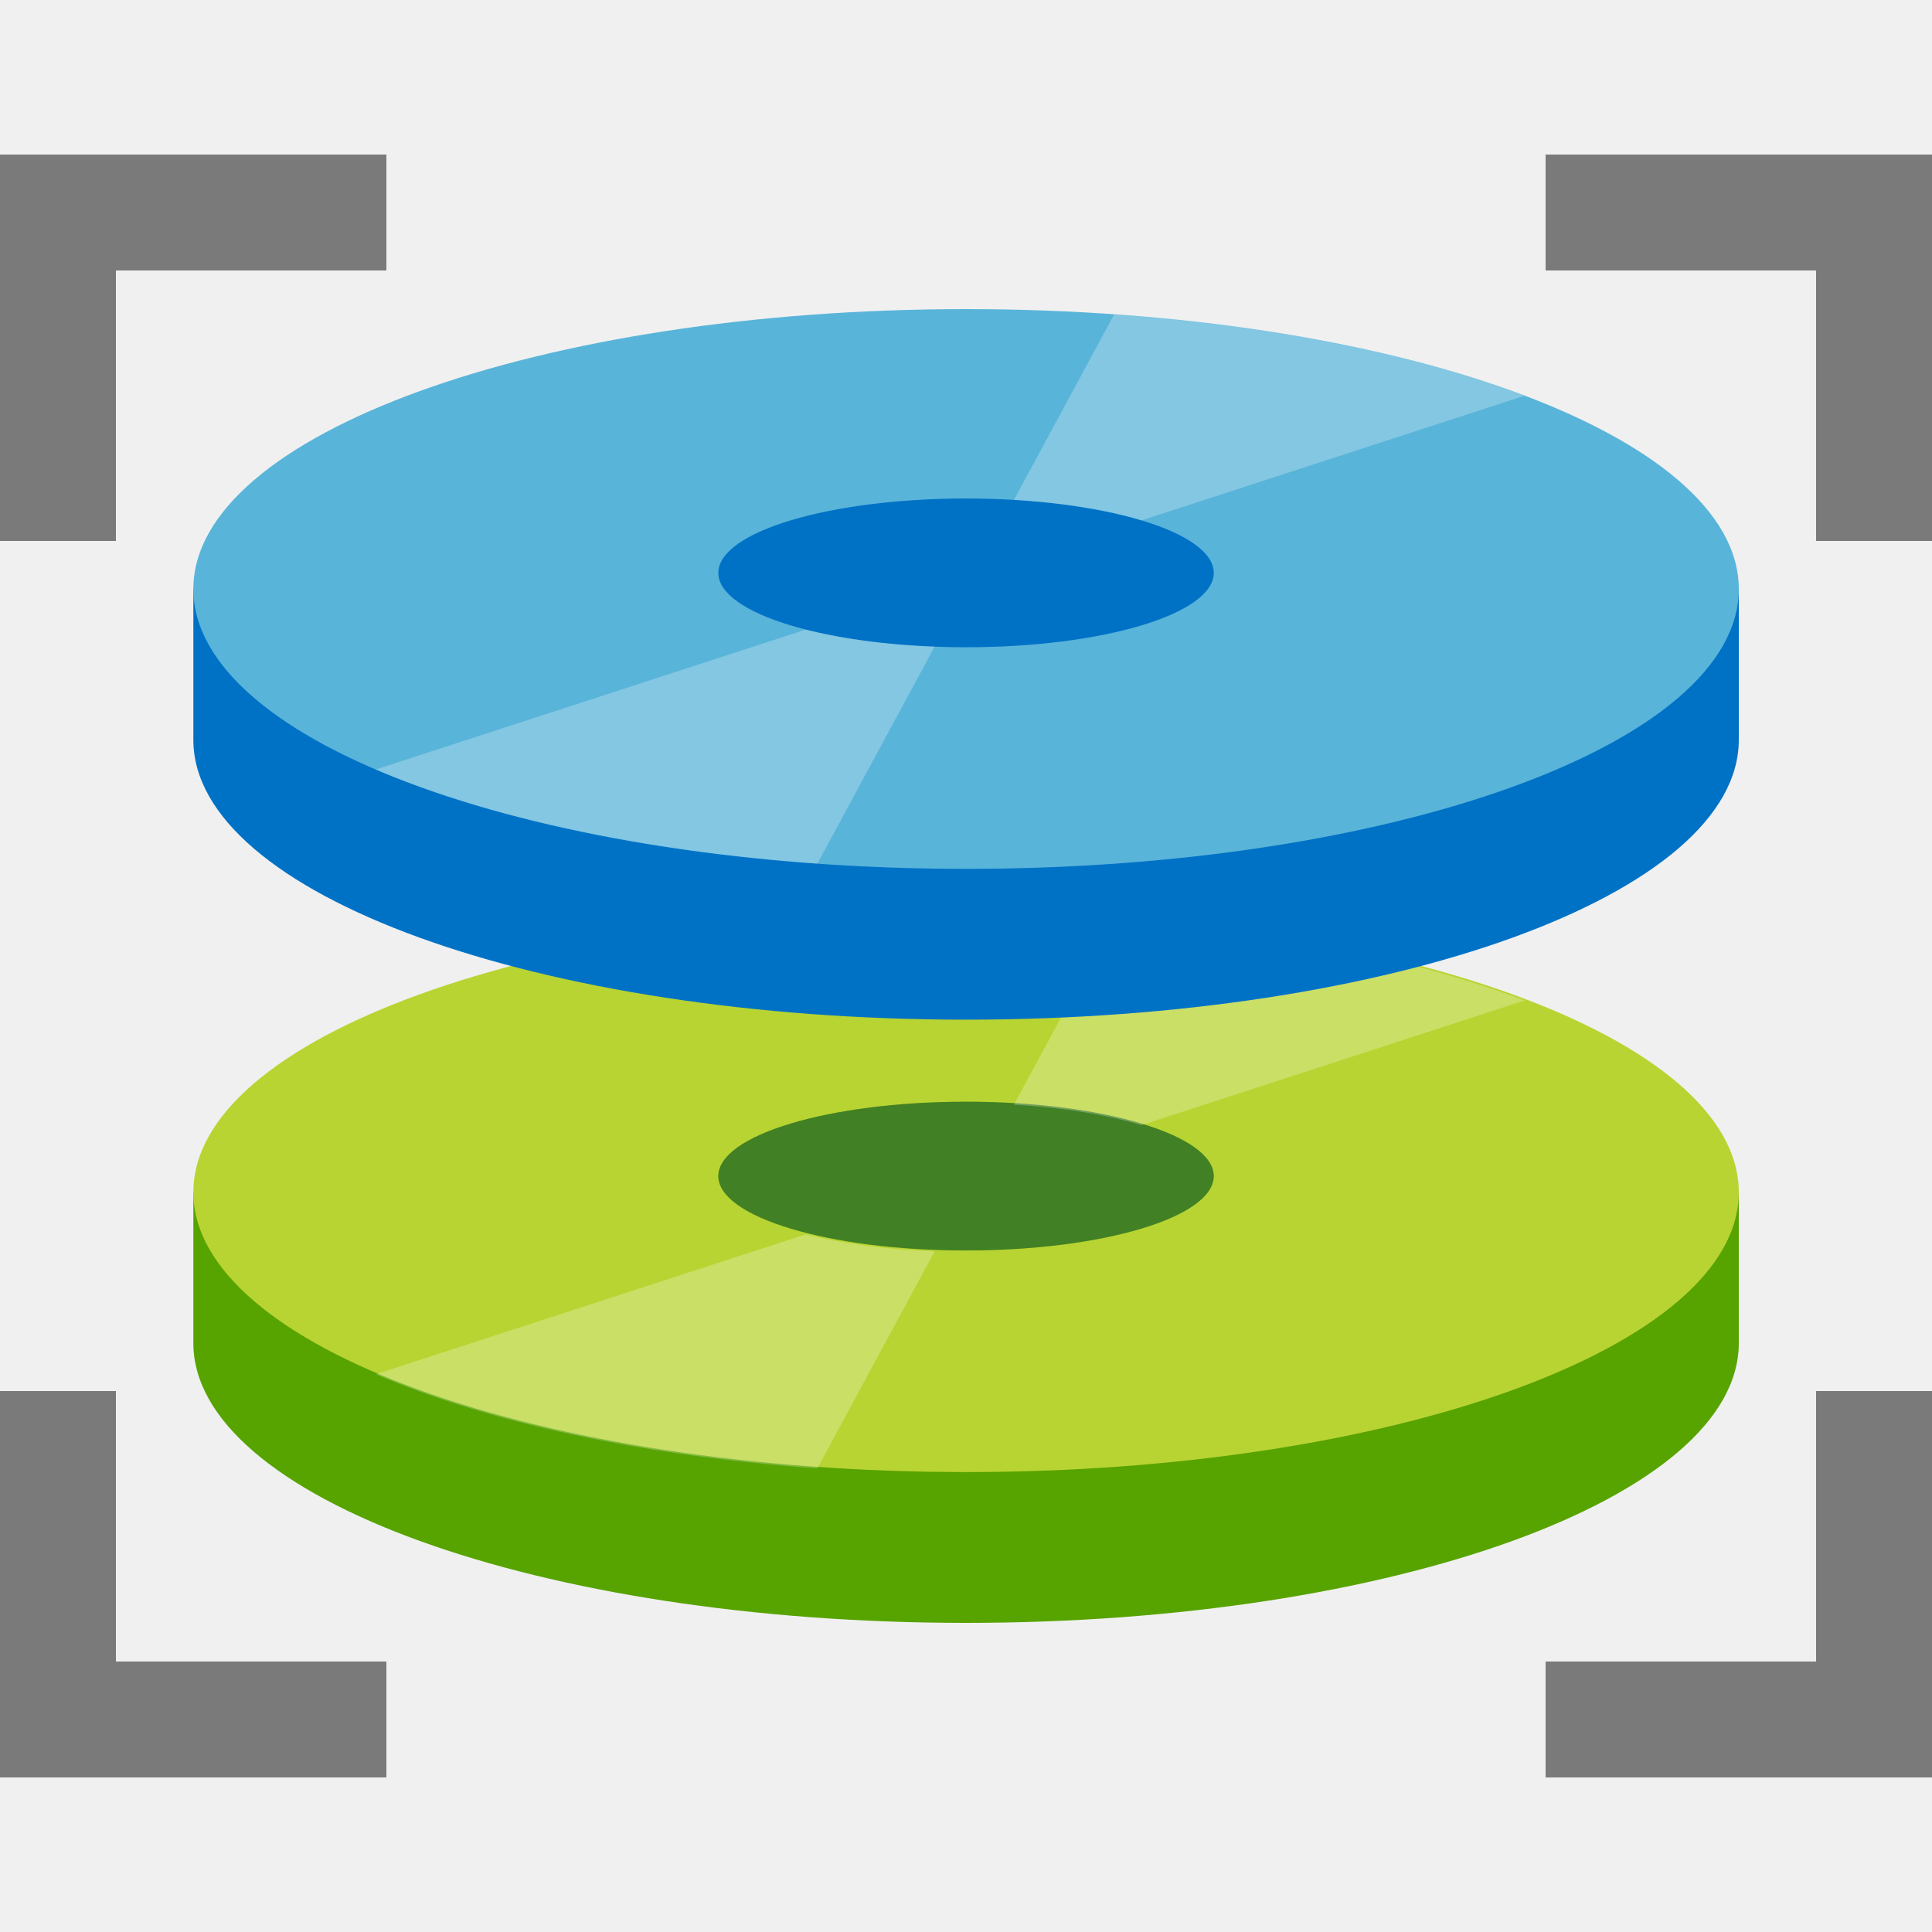
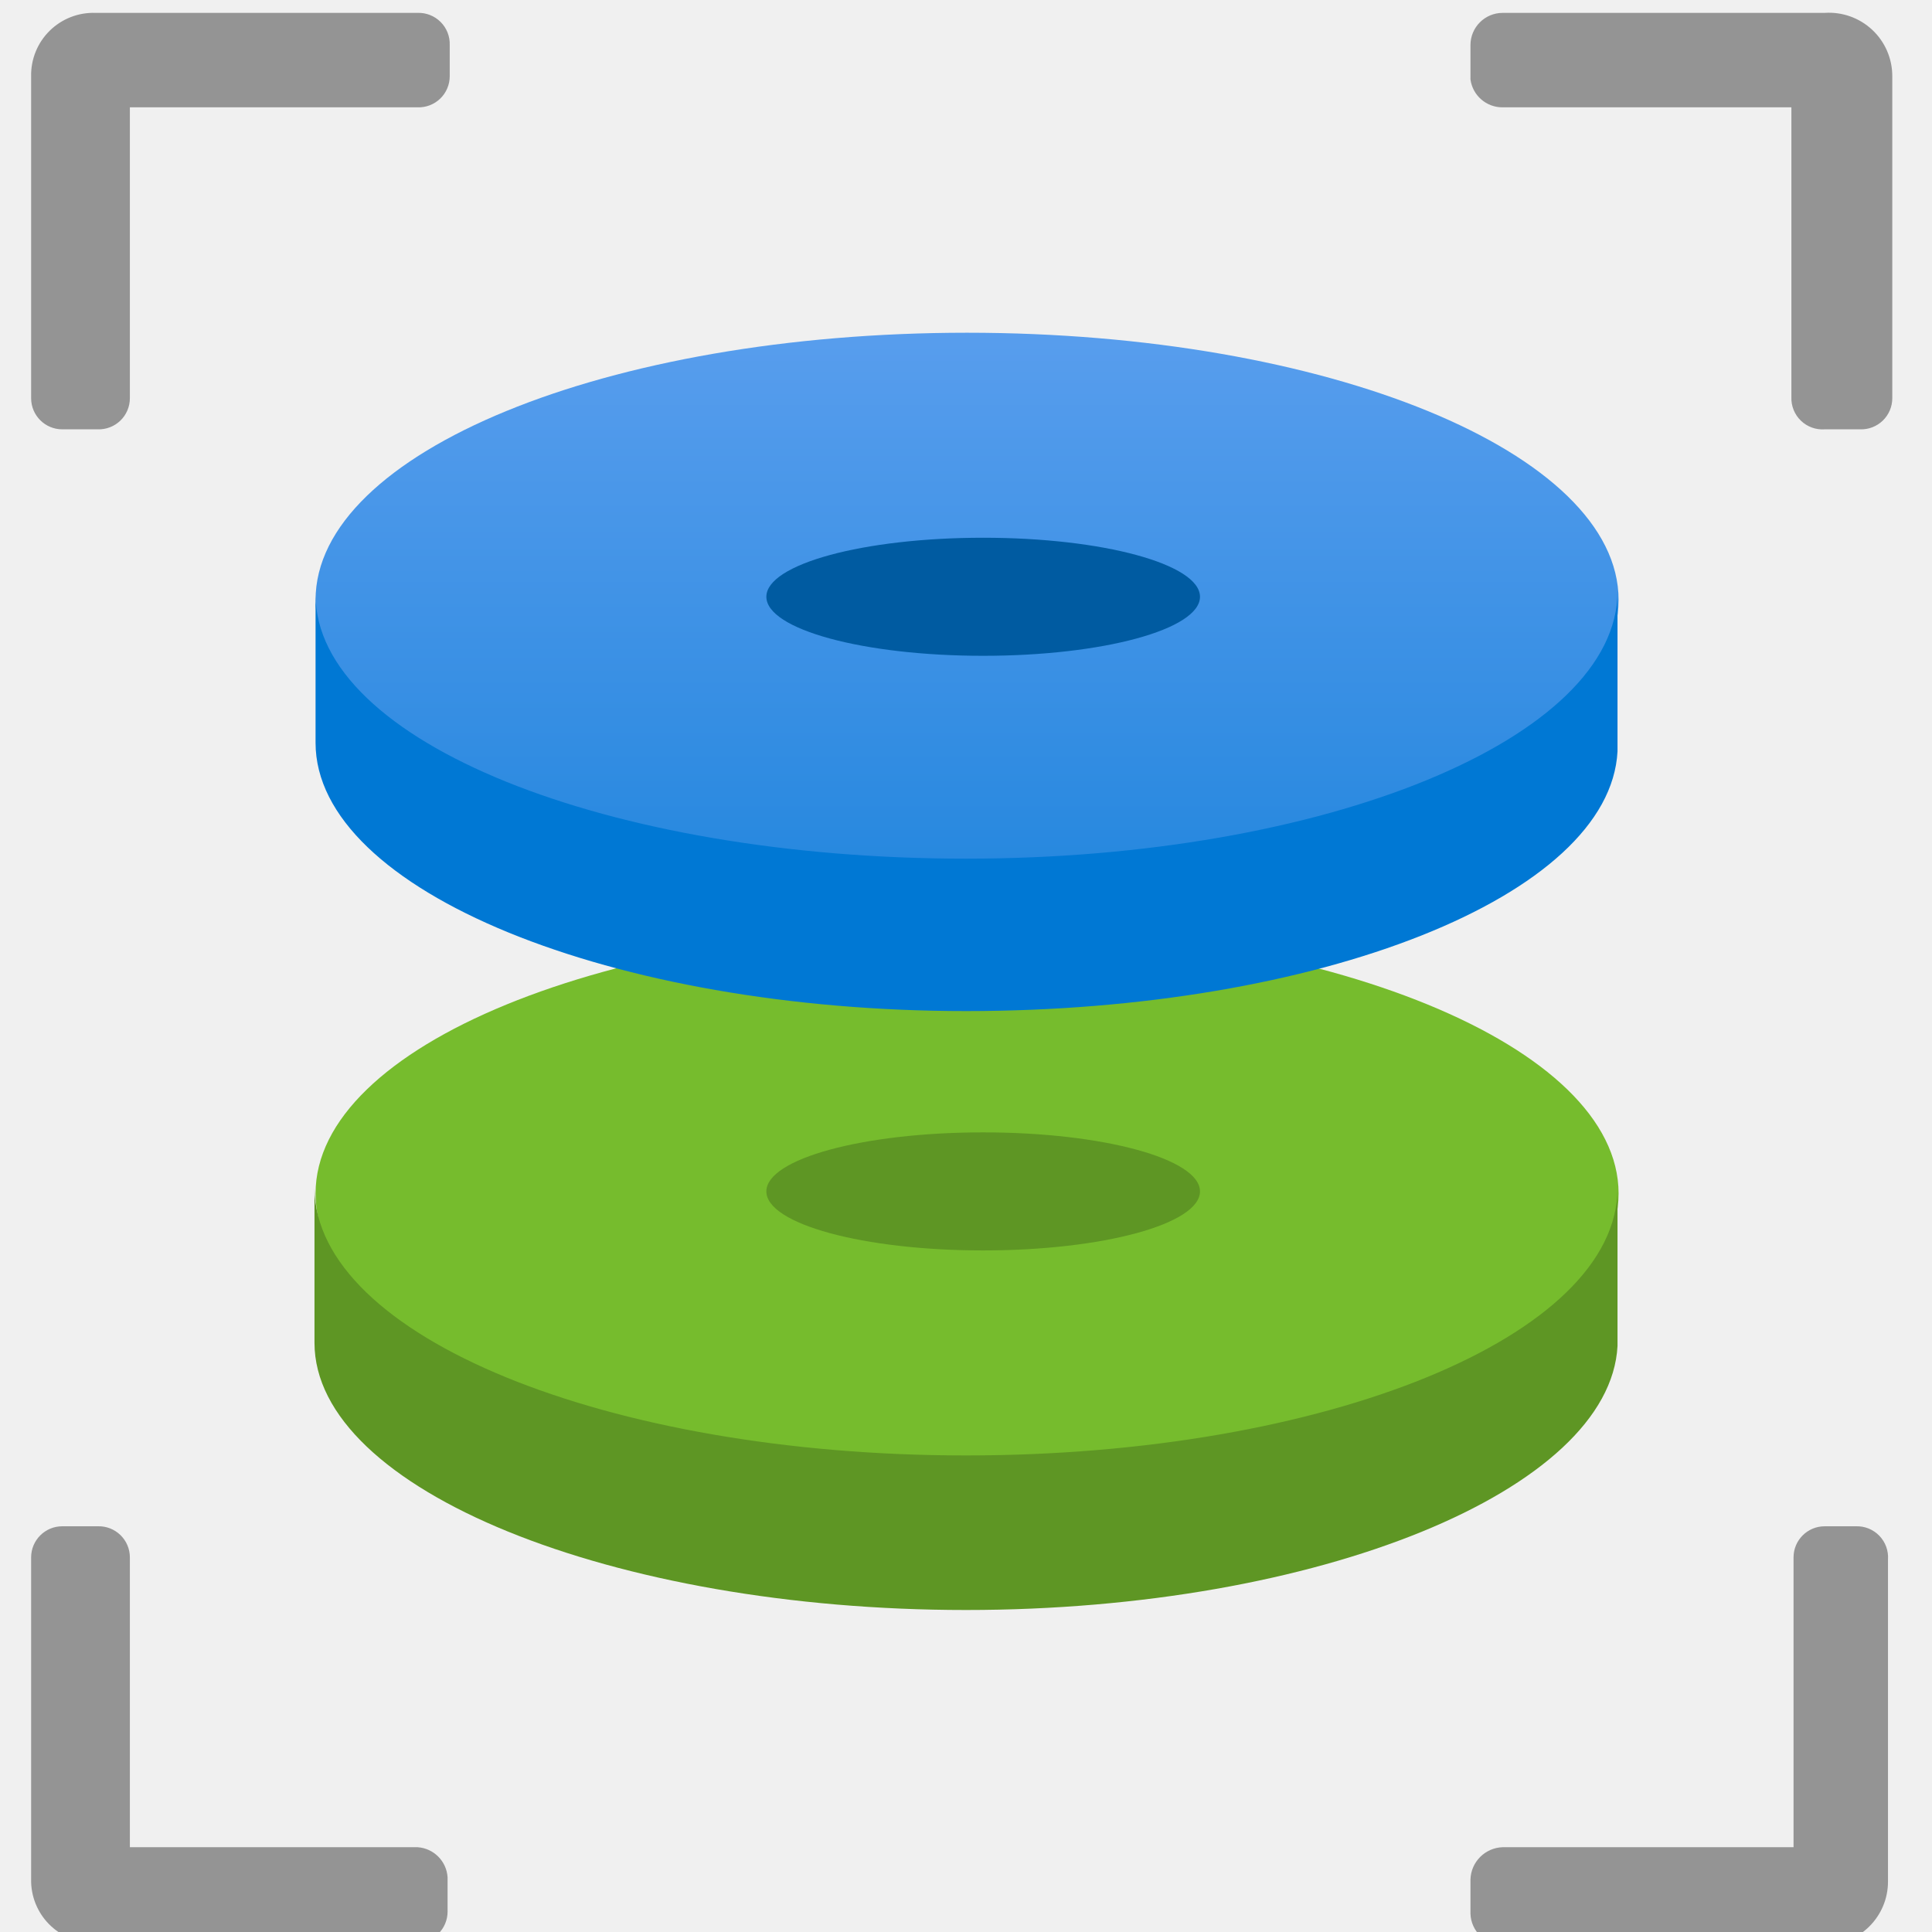
- <svg viewBox="0 0 50 50" class="fxs-portal-svg" role="presentation" focusable="false" id="FxSymbol0-048" data-type="1">
+ <svg viewBox="0 0 18 18" data-islogo="true" class="" role="presentation" focusable="false" id="FxSymbol0-040" data-type="1">
  <g>
-     <path d="M10 4H0v10h3V7h7zM0 36v10h10v-3H3v-7zm40 10h10V36h-3v7h-7zm10-32V4H40v3h7v7z" class="msportalfx-svg-c04" fill="#7a7a7a" />
-     <path d="M45 34.757c0 4-8.954 7.243-19.998 7.243S5.004 38.758 5.004 34.757v-3.904H45v3.904z" class="msportalfx-svg-c14" fill="#57a300" />
-     <path d="M45 30.854c0 4-8.954 7.243-19.998 7.243S5.004 34.854 5.004 30.854s8.954-7.243 19.998-7.243S45 26.854 45 30.854" class="msportalfx-svg-c13" fill="#b8d432" />
-     <path d="M31.412 30.437c0 1.064-2.87 1.925-6.411 1.925s-6.411-.862-6.411-1.925c0-1.064 2.871-1.925 6.411-1.925s6.411.862 6.411 1.925" class="msportalfx-svg-c14" fill="#57a300" />
-     <path opacity=".25" d="M31.412 30.437c0 1.064-2.87 1.925-6.411 1.925s-6.411-.862-6.411-1.925c0-1.064 2.871-1.925 6.411-1.925s6.411.862 6.411 1.925" class="msportalfx-svg-c21" fill="#00188f" />
-     <path opacity=".25" d="M39.457 25.892c-2.801-1.061-6.483-1.815-10.622-2.106l-2.595 4.803c1.277.075 2.418.263 3.301.53l9.916-3.227zM9.725 35.565c2.881 1.234 6.878 2.114 11.429 2.436l3.034-5.615c-1.263-.048-2.411-.206-3.334-.442L9.725 35.565z" class="msportalfx-svg-c01" fill="#ffffff" />
-     <path d="M45 19.146c0 4-8.954 7.243-19.998 7.243S5.004 23.146 5.004 19.146v-3.904H45v3.904z" class="msportalfx-svg-c19" fill="#0072c6" />
-     <path d="M45 15.243c0 4-8.954 7.243-19.998 7.243S5.004 19.242 5.004 15.243 13.957 8 25.002 8 45 11.242 45 15.243" class="msportalfx-svg-c15" fill="#59b4d9" />
-     <path d="M31.412 14.826c0 1.064-2.87 1.925-6.411 1.925s-6.411-.862-6.411-1.925 2.871-1.925 6.411-1.925 6.411.861 6.411 1.925" class="msportalfx-svg-c19" fill="#0072c6" />
-     <path opacity=".25" d="M39.457 10.241c-2.801-1.062-6.483-1.815-10.622-2.106l-2.595 4.803c1.277.075 2.418.263 3.301.53l9.916-3.227zM9.725 19.914c2.881 1.234 6.878 2.114 11.429 2.436l3.034-5.615c-1.263-.048-2.411-.206-3.334-.442L9.725 19.914z" class="msportalfx-svg-c01" fill="#ffffff" />
+     <ellipse cx="9.01" cy="11.12" rx="6.07" ry="2.49" fill="#76bc2d" />
+     <ellipse cx="9.16" cy="11.1" rx="2.02" ry=".55" fill="#5e9624" />
+     <ellipse cx="9.01" cy="5.59" rx="6.07" ry="2.49" fill="url(#bdc9aa5d-e4d2-4d75-91df-453ede2d7944)" />
+     <ellipse cx="9.16" cy="5.56" rx="2.02" ry=".55" fill="#005ba1" />
+     <path d="M3.89.12h-3a.58.58 0 0 0-.6.59v3A.29.29 0 0 0 .58 4h.33a.29.29 0 0 0 .3-.29V1h2.68a.29.29 0 0 0 .3-.29V.42a.29.29 0 0 0-.3-.3zM17 .12h-3a.3.3 0 0 0-.3.3v.32A.3.3 0 0 0 14 1h2.69v2.7A.29.29 0 0 0 17 4h.33a.29.29 0 0 0 .3-.29v-3A.59.59 0 0 0 17 .12zM3.89 17.21H1.21v-2.7a.29.29 0 0 0-.3-.29H.58a.29.29 0 0 0-.29.29v3a.58.58 0 0 0 .58.59h3a.29.29 0 0 0 .3-.29v-.32a.3.3 0 0 0-.28-.28zm13.4-2.99H17a.29.29 0 0 0-.29.29v2.7H14a.31.31 0 0 0-.3.3v.32a.3.3 0 0 0 .3.29h3a.59.59 0 0 0 .59-.59v-3a.29.29 0 0 0-.3-.31z" fill="#949494" />
+     <path d="M9 13.56c3.35 0 6.07-1.11 6.07-2.49v1.47C15 13.88 12.29 15 9 15s-6.07-1.12-6.07-2.49v-1.44c.01 1.38 2.73 2.49 6.07 2.49z" fill="#5e9624" />
+     <path d="M9 8c3.35 0 6.07-1.12 6.07-2.49V7C15 8.35 12.29 9.42 9 9.42S2.94 8.3 2.94 6.92V5.54C2.94 6.91 5.66 8 9 8z" fill="#0078d4" />
  </g>
  <defs>
- </defs>
+     <linearGradient id="bdc9aa5d-e4d2-4d75-91df-453ede2d7944" x1="9.01" y1="11.69" x2="9.01" y2="2.48" gradientUnits="userSpaceOnUse">
+       <stop offset="0" stop-color="#0078d4" />
+       <stop offset=".54" stop-color="#358ee3" />
+       <stop offset="1" stop-color="#5ea0ef" />
+     </linearGradient>
+   </defs>
</svg>
